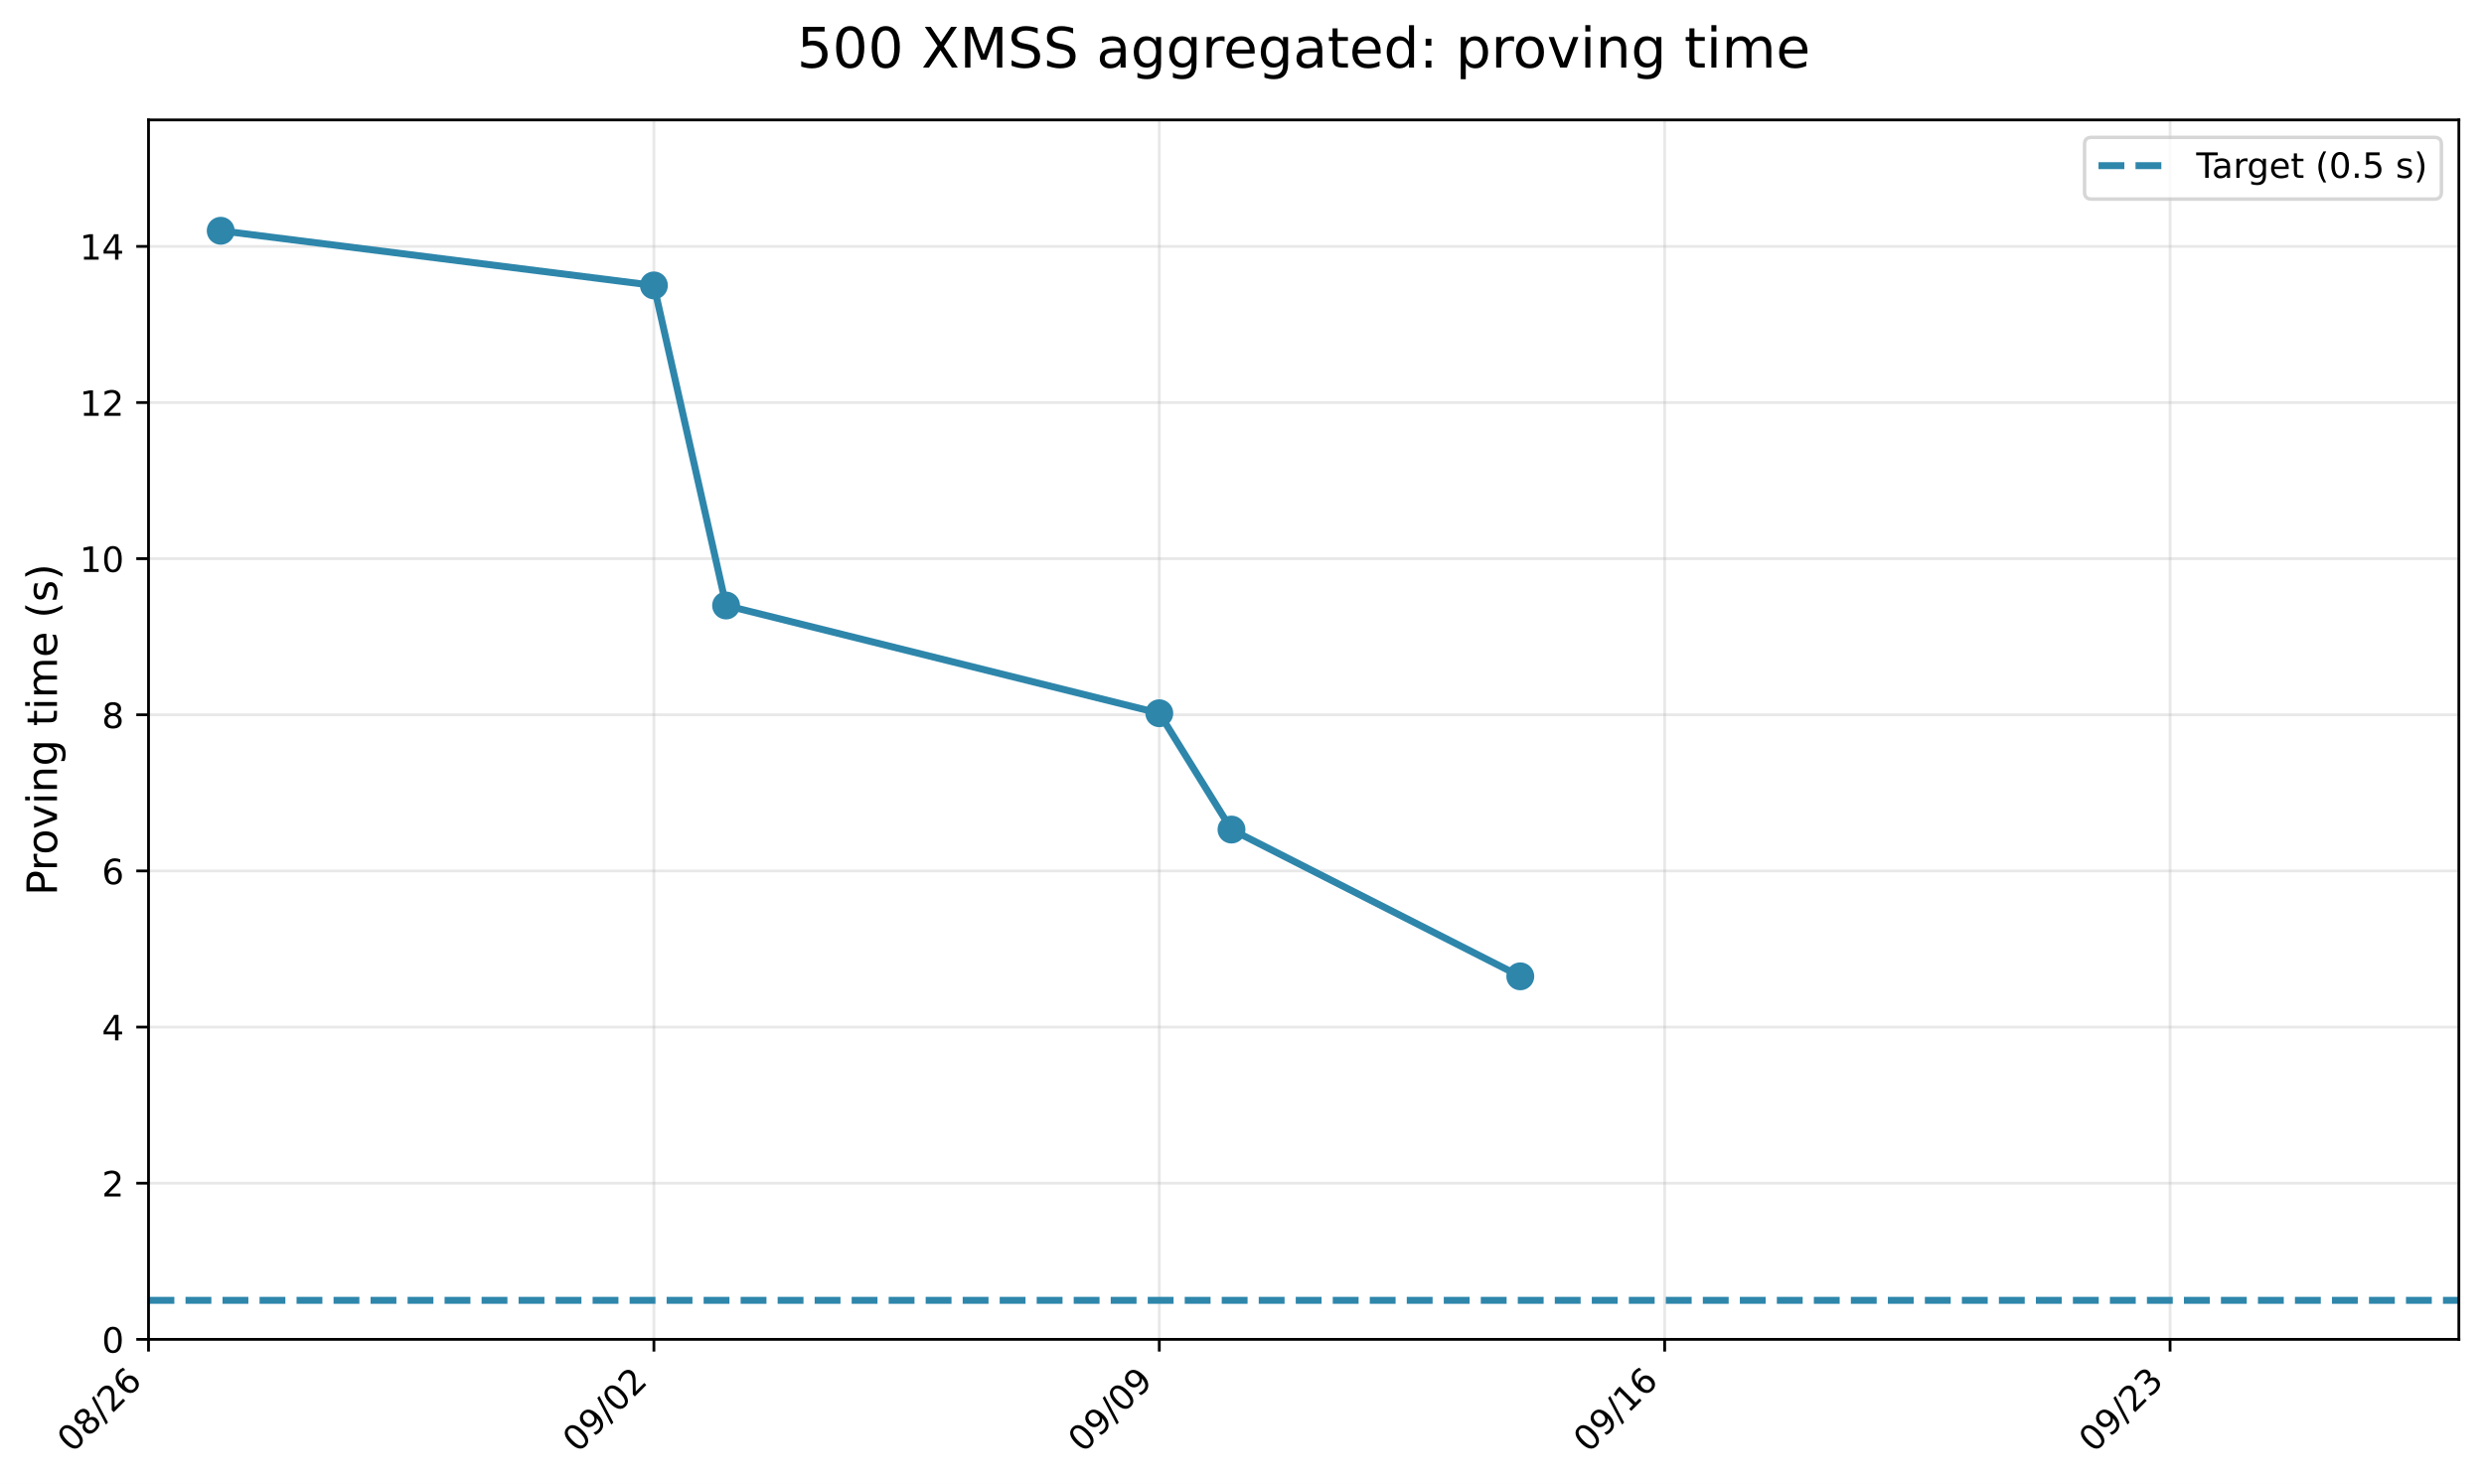
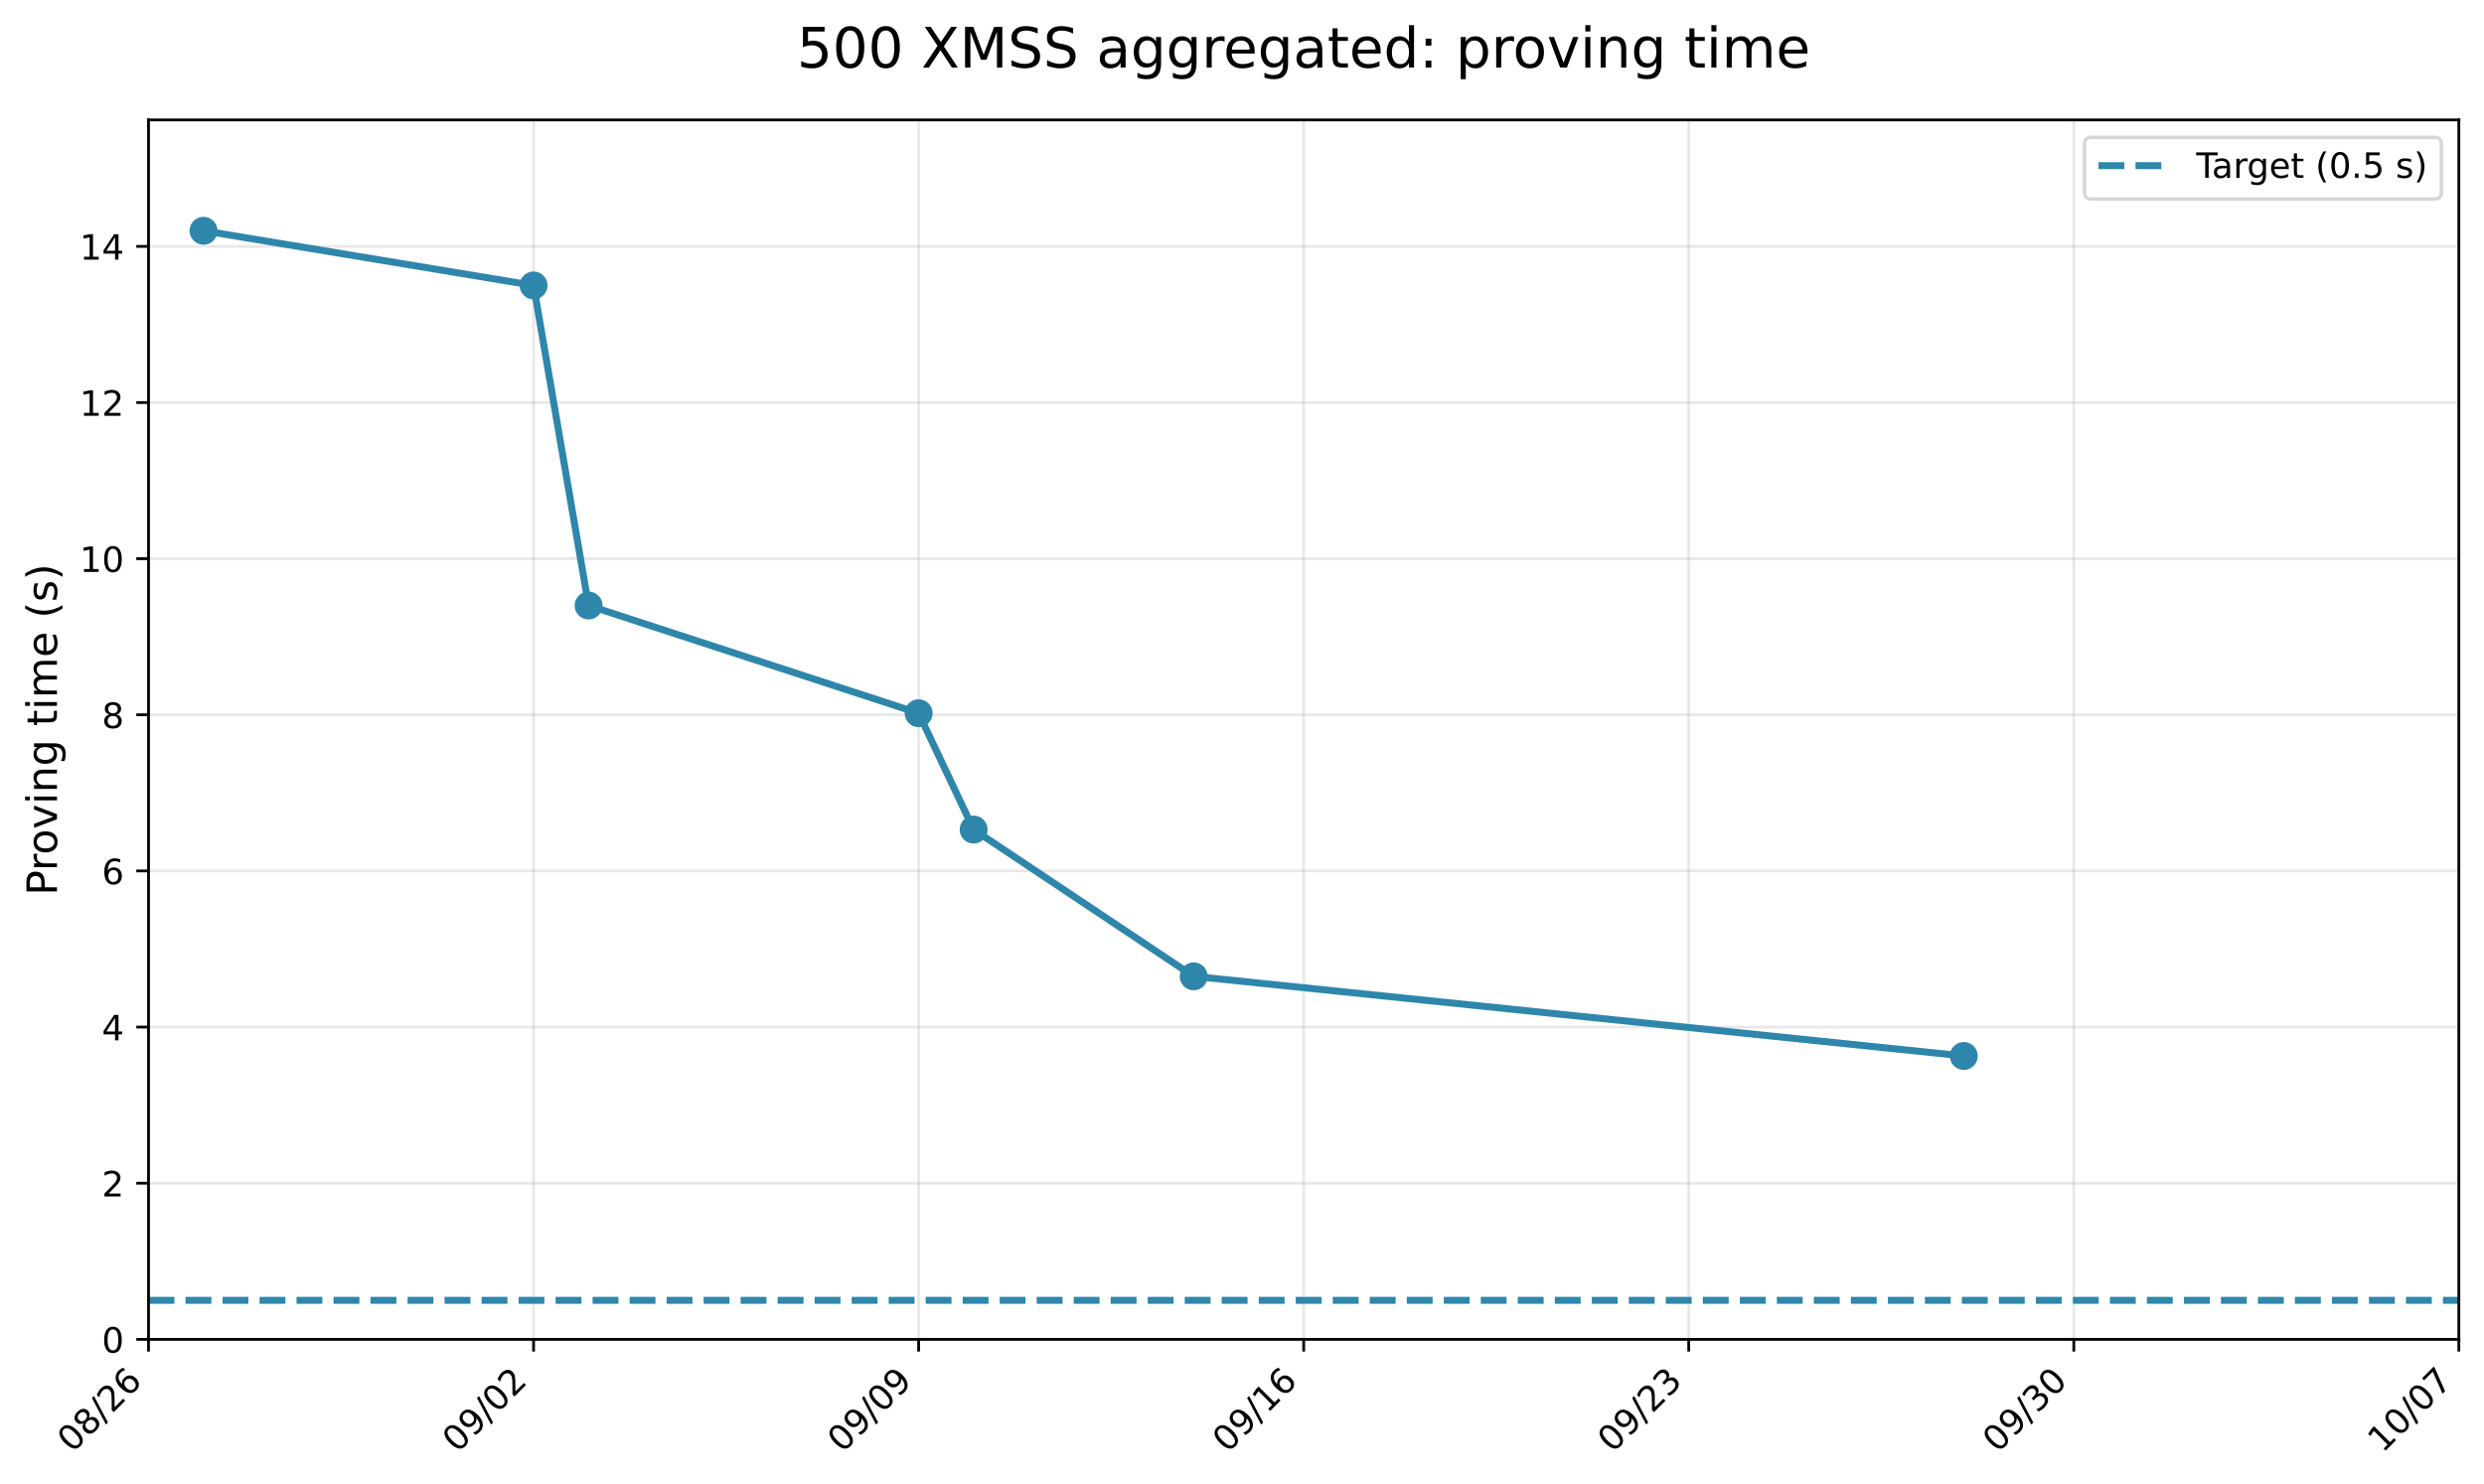
<svg xmlns="http://www.w3.org/2000/svg" xmlns:xlink="http://www.w3.org/1999/xlink" width="711.489pt" height="425.167pt" viewBox="0 0 711.489 425.167" version="1.1">
  <defs>
    <style type="text/css">*{stroke-linejoin: round; stroke-linecap: butt}</style>
  </defs>
  <g id="figure_1">
    <g id="patch_1">
      <path d="M 0 425.167  L 711.489 425.167  L 711.489 0  L 0 0  z " style="fill: #ffffff" />
    </g>
    <g id="axes_1">
      <g id="patch_2">
        <path d="M 42.539 383.745  L 704.289 383.745  L 704.289 34.358  L 42.539 34.358  z " style="fill: #ffffff" />
      </g>
      <g id="matplotlib.axis_1">
        <g id="xtick_1">
          <g id="line2d_1">
-             <path d="M 42.539 383.745  L 42.539 34.358  " clip-path="url(#pd8b2dc4d61)" style="fill: none; stroke: #b0b0b0; stroke-opacity: 0.3; stroke-width: 0.8; stroke-linecap: square" />
+             <path d="M 42.539 383.745  L 42.539 34.358  " clip-path="url(#p92e15876ff)" style="fill: none; stroke: #b0b0b0; stroke-opacity: 0.3; stroke-width: 0.8; stroke-linecap: square" />
          </g>
          <g id="line2d_2">
            <defs>
-               <path id="m6f89537e1a" d="M 0 0  L 0 3.5  " style="stroke: #000000; stroke-width: 0.8" />
+               <path id="m0476a6f6f9" d="M 0 0  L 0 3.5  " style="stroke: #000000; stroke-width: 0.8" />
            </defs>
            <g>
-               <use xlink:href="#m6f89537e1a" x="42.539" y="383.745" style="stroke: #000000; stroke-width: 0.8" />
+               <use xlink:href="#m0476a6f6f9" x="42.539" y="383.745" style="stroke: #000000; stroke-width: 0.8" />
            </g>
          </g>
          <g id="text_1">
            <g transform="translate(20.69026 416.496) rotate(-45) scale(0.1 -0.1)">
              <defs>
                <path id="DejaVuSans-30" d="M 2034 4250  Q 1547 4250 1301 3770  Q 1056 3291 1056 2328  Q 1056 1369 1301 889  Q 1547 409 2034 409  Q 2525 409 2770 889  Q 3016 1369 3016 2328  Q 3016 3291 2770 3770  Q 2525 4250 2034 4250  z M 2034 4750  Q 2819 4750 3233 4129  Q 3647 3509 3647 2328  Q 3647 1150 3233 529  Q 2819 -91 2034 -91  Q 1250 -91 836 529  Q 422 1150 422 2328  Q 422 3509 836 4129  Q 1250 4750 2034 4750  z " transform="scale(0.015625)" />
                <path id="DejaVuSans-38" d="M 2034 2216  Q 1584 2216 1326 1975  Q 1069 1734 1069 1313  Q 1069 891 1326 650  Q 1584 409 2034 409  Q 2484 409 2743 651  Q 3003 894 3003 1313  Q 3003 1734 2745 1975  Q 2488 2216 2034 2216  z M 1403 2484  Q 997 2584 770 2862  Q 544 3141 544 3541  Q 544 4100 942 4425  Q 1341 4750 2034 4750  Q 2731 4750 3128 4425  Q 3525 4100 3525 3541  Q 3525 3141 3298 2862  Q 3072 2584 2669 2484  Q 3125 2378 3379 2068  Q 3634 1759 3634 1313  Q 3634 634 3220 271  Q 2806 -91 2034 -91  Q 1263 -91 848 271  Q 434 634 434 1313  Q 434 1759 690 2068  Q 947 2378 1403 2484  z M 1172 3481  Q 1172 3119 1398 2916  Q 1625 2713 2034 2713  Q 2441 2713 2670 2916  Q 2900 3119 2900 3481  Q 2900 3844 2670 4047  Q 2441 4250 2034 4250  Q 1625 4250 1398 4047  Q 1172 3844 1172 3481  z " transform="scale(0.015625)" />
                <path id="DejaVuSans-2f" d="M 1625 4666  L 2156 4666  L 531 -594  L 0 -594  L 1625 4666  z " transform="scale(0.015625)" />
                <path id="DejaVuSans-32" d="M 1228 531  L 3431 531  L 3431 0  L 469 0  L 469 531  Q 828 903 1448 1529  Q 2069 2156 2228 2338  Q 2531 2678 2651 2914  Q 2772 3150 2772 3378  Q 2772 3750 2511 3984  Q 2250 4219 1831 4219  Q 1534 4219 1204 4116  Q 875 4013 500 3803  L 500 4441  Q 881 4594 1212 4672  Q 1544 4750 1819 4750  Q 2544 4750 2975 4387  Q 3406 4025 3406 3419  Q 3406 3131 3298 2873  Q 3191 2616 2906 2266  Q 2828 2175 2409 1742  Q 1991 1309 1228 531  z " transform="scale(0.015625)" />
                <path id="DejaVuSans-36" d="M 2113 2584  Q 1688 2584 1439 2293  Q 1191 2003 1191 1497  Q 1191 994 1439 701  Q 1688 409 2113 409  Q 2538 409 2786 701  Q 3034 994 3034 1497  Q 3034 2003 2786 2293  Q 2538 2584 2113 2584  z M 3366 4563  L 3366 3988  Q 3128 4100 2886 4159  Q 2644 4219 2406 4219  Q 1781 4219 1451 3797  Q 1122 3375 1075 2522  Q 1259 2794 1537 2939  Q 1816 3084 2150 3084  Q 2853 3084 3261 2657  Q 3669 2231 3669 1497  Q 3669 778 3244 343  Q 2819 -91 2113 -91  Q 1303 -91 875 529  Q 447 1150 447 2328  Q 447 3434 972 4092  Q 1497 4750 2381 4750  Q 2619 4750 2861 4703  Q 3103 4656 3366 4563  z " transform="scale(0.015625)" />
              </defs>
              <use xlink:href="#DejaVuSans-30" />
              <use xlink:href="#DejaVuSans-38" transform="translate(63.62305 0)" />
              <use xlink:href="#DejaVuSans-2f" transform="translate(127.2461 0)" />
              <use xlink:href="#DejaVuSans-32" transform="translate(160.9375 0)" />
              <use xlink:href="#DejaVuSans-36" transform="translate(224.5605 0)" />
            </g>
          </g>
        </g>
        <g id="xtick_2">
          <g id="line2d_3">
-             <path d="M 187.297 383.745  L 187.297 34.358  " clip-path="url(#pd8b2dc4d61)" style="fill: none; stroke: #b0b0b0; stroke-opacity: 0.3; stroke-width: 0.8; stroke-linecap: square" />
+             <path d="M 152.83 383.745  L 152.83 34.358  " clip-path="url(#p92e15876ff)" style="fill: none; stroke: #b0b0b0; stroke-opacity: 0.3; stroke-width: 0.8; stroke-linecap: square" />
          </g>
          <g id="line2d_4">
            <g>
-               <use xlink:href="#m6f89537e1a" x="187.297" y="383.745" style="stroke: #000000; stroke-width: 0.8" />
+               <use xlink:href="#m0476a6f6f9" x="152.83" y="383.745" style="stroke: #000000; stroke-width: 0.8" />
            </g>
          </g>
          <g id="text_2">
-             <g transform="translate(165.4481 416.496) rotate(-45) scale(0.1 -0.1)">
+             <g transform="translate(130.9819 416.496) rotate(-45) scale(0.1 -0.1)">
              <defs>
                <path id="DejaVuSans-39" d="M 703 97  L 703 672  Q 941 559 1184 500  Q 1428 441 1663 441  Q 2288 441 2617 861  Q 2947 1281 2994 2138  Q 2813 1869 2534 1725  Q 2256 1581 1919 1581  Q 1219 1581 811 2004  Q 403 2428 403 3163  Q 403 3881 828 4315  Q 1253 4750 1959 4750  Q 2769 4750 3195 4129  Q 3622 3509 3622 2328  Q 3622 1225 3098 567  Q 2575 -91 1691 -91  Q 1453 -91 1209 -44  Q 966 3 703 97  z M 1959 2075  Q 2384 2075 2632 2365  Q 2881 2656 2881 3163  Q 2881 3666 2632 3958  Q 2384 4250 1959 4250  Q 1534 4250 1286 3958  Q 1038 3666 1038 3163  Q 1038 2656 1286 2365  Q 1534 2075 1959 2075  z " transform="scale(0.015625)" />
              </defs>
              <use xlink:href="#DejaVuSans-30" />
              <use xlink:href="#DejaVuSans-39" transform="translate(63.62305 0)" />
              <use xlink:href="#DejaVuSans-2f" transform="translate(127.2461 0)" />
              <use xlink:href="#DejaVuSans-30" transform="translate(160.9375 0)" />
              <use xlink:href="#DejaVuSans-32" transform="translate(224.5605 0)" />
            </g>
          </g>
        </g>
        <g id="xtick_3">
          <g id="line2d_5">
-             <path d="M 332.054 383.745  L 332.054 34.358  " clip-path="url(#pd8b2dc4d61)" style="fill: none; stroke: #b0b0b0; stroke-opacity: 0.3; stroke-width: 0.8; stroke-linecap: square" />
+             <path d="M 263.122 383.745  L 263.122 34.358  " clip-path="url(#p92e15876ff)" style="fill: none; stroke: #b0b0b0; stroke-opacity: 0.3; stroke-width: 0.8; stroke-linecap: square" />
          </g>
          <g id="line2d_6">
            <g>
-               <use xlink:href="#m6f89537e1a" x="332.054" y="383.745" style="stroke: #000000; stroke-width: 0.8" />
+               <use xlink:href="#m0476a6f6f9" x="263.122" y="383.745" style="stroke: #000000; stroke-width: 0.8" />
            </g>
          </g>
          <g id="text_3">
-             <g transform="translate(310.2059 416.496) rotate(-45) scale(0.1 -0.1)">
+             <g transform="translate(241.2736 416.496) rotate(-45) scale(0.1 -0.1)">
              <use xlink:href="#DejaVuSans-30" />
              <use xlink:href="#DejaVuSans-39" transform="translate(63.62305 0)" />
              <use xlink:href="#DejaVuSans-2f" transform="translate(127.2461 0)" />
              <use xlink:href="#DejaVuSans-30" transform="translate(160.9375 0)" />
              <use xlink:href="#DejaVuSans-39" transform="translate(224.5605 0)" />
            </g>
          </g>
        </g>
        <g id="xtick_4">
          <g id="line2d_7">
-             <path d="M 476.812 383.745  L 476.812 34.358  " clip-path="url(#pd8b2dc4d61)" style="fill: none; stroke: #b0b0b0; stroke-opacity: 0.3; stroke-width: 0.8; stroke-linecap: square" />
+             <path d="M 373.414 383.745  L 373.414 34.358  " clip-path="url(#p92e15876ff)" style="fill: none; stroke: #b0b0b0; stroke-opacity: 0.3; stroke-width: 0.8; stroke-linecap: square" />
          </g>
          <g id="line2d_8">
            <g>
-               <use xlink:href="#m6f89537e1a" x="476.812" y="383.745" style="stroke: #000000; stroke-width: 0.8" />
+               <use xlink:href="#m0476a6f6f9" x="373.414" y="383.745" style="stroke: #000000; stroke-width: 0.8" />
            </g>
          </g>
          <g id="text_4">
-             <g transform="translate(454.9637 416.496) rotate(-45) scale(0.1 -0.1)">
+             <g transform="translate(351.5653 416.496) rotate(-45) scale(0.1 -0.1)">
              <defs>
                <path id="DejaVuSans-31" d="M 794 531  L 1825 531  L 1825 4091  L 703 3866  L 703 4441  L 1819 4666  L 2450 4666  L 2450 531  L 3481 531  L 3481 0  L 794 0  L 794 531  z " transform="scale(0.015625)" />
              </defs>
              <use xlink:href="#DejaVuSans-30" />
              <use xlink:href="#DejaVuSans-39" transform="translate(63.62305 0)" />
              <use xlink:href="#DejaVuSans-2f" transform="translate(127.2461 0)" />
              <use xlink:href="#DejaVuSans-31" transform="translate(160.9375 0)" />
              <use xlink:href="#DejaVuSans-36" transform="translate(224.5605 0)" />
            </g>
          </g>
        </g>
        <g id="xtick_5">
          <g id="line2d_9">
-             <path d="M 621.57 383.745  L 621.57 34.358  " clip-path="url(#pd8b2dc4d61)" style="fill: none; stroke: #b0b0b0; stroke-opacity: 0.3; stroke-width: 0.8; stroke-linecap: square" />
+             <path d="M 483.705 383.745  L 483.705 34.358  " clip-path="url(#p92e15876ff)" style="fill: none; stroke: #b0b0b0; stroke-opacity: 0.3; stroke-width: 0.8; stroke-linecap: square" />
          </g>
          <g id="line2d_10">
            <g>
-               <use xlink:href="#m6f89537e1a" x="621.57" y="383.745" style="stroke: #000000; stroke-width: 0.8" />
+               <use xlink:href="#m0476a6f6f9" x="483.705" y="383.745" style="stroke: #000000; stroke-width: 0.8" />
            </g>
          </g>
          <g id="text_5">
-             <g transform="translate(599.7215 416.496) rotate(-45) scale(0.1 -0.1)">
+             <g transform="translate(461.8569 416.496) rotate(-45) scale(0.1 -0.1)">
              <defs>
                <path id="DejaVuSans-33" d="M 2597 2516  Q 3050 2419 3304 2112  Q 3559 1806 3559 1356  Q 3559 666 3084 287  Q 2609 -91 1734 -91  Q 1441 -91 1130 -33  Q 819 25 488 141  L 488 750  Q 750 597 1062 519  Q 1375 441 1716 441  Q 2309 441 2620 675  Q 2931 909 2931 1356  Q 2931 1769 2642 2001  Q 2353 2234 1838 2234  L 1294 2234  L 1294 2753  L 1863 2753  Q 2328 2753 2575 2939  Q 2822 3125 2822 3475  Q 2822 3834 2567 4026  Q 2313 4219 1838 4219  Q 1578 4219 1281 4162  Q 984 4106 628 3988  L 628 4550  Q 988 4650 1302 4700  Q 1616 4750 1894 4750  Q 2613 4750 3031 4423  Q 3450 4097 3450 3541  Q 3450 3153 3228 2886  Q 3006 2619 2597 2516  z " transform="scale(0.015625)" />
              </defs>
              <use xlink:href="#DejaVuSans-30" />
              <use xlink:href="#DejaVuSans-39" transform="translate(63.62305 0)" />
              <use xlink:href="#DejaVuSans-2f" transform="translate(127.2461 0)" />
              <use xlink:href="#DejaVuSans-32" transform="translate(160.9375 0)" />
              <use xlink:href="#DejaVuSans-33" transform="translate(224.5605 0)" />
            </g>
          </g>
        </g>
+         <g id="xtick_6">
+           <g id="line2d_11">
+             <path d="M 593.997 383.745  L 593.997 34.358  " clip-path="url(#p92e15876ff)" style="fill: none; stroke: #b0b0b0; stroke-opacity: 0.3; stroke-width: 0.8; stroke-linecap: square" />
+           </g>
+           <g id="line2d_12">
+             <g>
+               <use xlink:href="#m0476a6f6f9" x="593.997" y="383.745" style="stroke: #000000; stroke-width: 0.8" />
+             </g>
+           </g>
+           <g id="text_6">
+             <g transform="translate(572.1486 416.496) rotate(-45) scale(0.1 -0.1)">
+               <use xlink:href="#DejaVuSans-30" />
+               <use xlink:href="#DejaVuSans-39" transform="translate(63.62305 0)" />
+               <use xlink:href="#DejaVuSans-2f" transform="translate(127.2461 0)" />
+               <use xlink:href="#DejaVuSans-33" transform="translate(160.9375 0)" />
+               <use xlink:href="#DejaVuSans-30" transform="translate(224.5605 0)" />
+             </g>
+           </g>
+         </g>
+         <g id="xtick_7">
+           <g id="line2d_13">
+             <path d="M 704.289 383.745  L 704.289 34.358  " clip-path="url(#p92e15876ff)" style="fill: none; stroke: #b0b0b0; stroke-opacity: 0.3; stroke-width: 0.8; stroke-linecap: square" />
+           </g>
+           <g id="line2d_14">
+             <g>
+               <use xlink:href="#m0476a6f6f9" x="704.289" y="383.745" style="stroke: #000000; stroke-width: 0.8" />
+             </g>
+           </g>
+           <g id="text_7">
+             <g transform="translate(682.4403 416.496) rotate(-45) scale(0.1 -0.1)">
+               <defs>
+                 <path id="DejaVuSans-37" d="M 525 4666  L 3525 4666  L 3525 4397  L 1831 0  L 1172 0  L 2766 4134  L 525 4134  L 525 4666  z " transform="scale(0.015625)" />
+               </defs>
+               <use xlink:href="#DejaVuSans-31" />
+               <use xlink:href="#DejaVuSans-30" transform="translate(63.62305 0)" />
+               <use xlink:href="#DejaVuSans-2f" transform="translate(127.2461 0)" />
+               <use xlink:href="#DejaVuSans-30" transform="translate(160.9375 0)" />
+               <use xlink:href="#DejaVuSans-37" transform="translate(224.5605 0)" />
+             </g>
+           </g>
+         </g>
      </g>
      <g id="matplotlib.axis_2">
        <g id="ytick_1">
-           <g id="line2d_11">
-             <path d="M 42.539 383.745  L 704.289 383.745  " clip-path="url(#pd8b2dc4d61)" style="fill: none; stroke: #b0b0b0; stroke-opacity: 0.3; stroke-width: 0.8; stroke-linecap: square" />
-           </g>
-           <g id="line2d_12">
+           <g id="line2d_15">
+             <path d="M 42.539 383.745  L 704.289 383.745  " clip-path="url(#p92e15876ff)" style="fill: none; stroke: #b0b0b0; stroke-opacity: 0.3; stroke-width: 0.8; stroke-linecap: square" />
+           </g>
+           <g id="line2d_16">
            <defs>
-               <path id="ma4edd0a1f3" d="M 0 0  L -3.5 0  " style="stroke: #000000; stroke-width: 0.8" />
+               <path id="m7dc48e93f8" d="M 0 0  L -3.5 0  " style="stroke: #000000; stroke-width: 0.8" />
            </defs>
            <g>
-               <use xlink:href="#ma4edd0a1f3" x="42.539" y="383.745" style="stroke: #000000; stroke-width: 0.8" />
-             </g>
-           </g>
-           <g id="text_6">
+               <use xlink:href="#m7dc48e93f8" x="42.539" y="383.745" style="stroke: #000000; stroke-width: 0.8" />
+             </g>
+           </g>
+           <g id="text_8">
            <g transform="translate(29.17625 387.5444) scale(0.1 -0.1)">
              <use xlink:href="#DejaVuSans-30" />
            </g>
          </g>
        </g>
        <g id="ytick_2">
-           <g id="line2d_13">
-             <path d="M 42.539 339.009  L 704.289 339.009  " clip-path="url(#pd8b2dc4d61)" style="fill: none; stroke: #b0b0b0; stroke-opacity: 0.3; stroke-width: 0.8; stroke-linecap: square" />
-           </g>
-           <g id="line2d_14">
-             <g>
-               <use xlink:href="#ma4edd0a1f3" x="42.539" y="339.009" style="stroke: #000000; stroke-width: 0.8" />
-             </g>
-           </g>
-           <g id="text_7">
+           <g id="line2d_17">
+             <path d="M 42.539 339.009  L 704.289 339.009  " clip-path="url(#p92e15876ff)" style="fill: none; stroke: #b0b0b0; stroke-opacity: 0.3; stroke-width: 0.8; stroke-linecap: square" />
+           </g>
+           <g id="line2d_18">
+             <g>
+               <use xlink:href="#m7dc48e93f8" x="42.539" y="339.009" style="stroke: #000000; stroke-width: 0.8" />
+             </g>
+           </g>
+           <g id="text_9">
            <g transform="translate(29.17625 342.8085) scale(0.1 -0.1)">
              <use xlink:href="#DejaVuSans-32" />
            </g>
          </g>
        </g>
        <g id="ytick_3">
-           <g id="line2d_15">
-             <path d="M 42.539 294.273  L 704.289 294.273  " clip-path="url(#pd8b2dc4d61)" style="fill: none; stroke: #b0b0b0; stroke-opacity: 0.3; stroke-width: 0.8; stroke-linecap: square" />
-           </g>
-           <g id="line2d_16">
-             <g>
-               <use xlink:href="#ma4edd0a1f3" x="42.539" y="294.273" style="stroke: #000000; stroke-width: 0.8" />
-             </g>
-           </g>
-           <g id="text_8">
+           <g id="line2d_19">
+             <path d="M 42.539 294.273  L 704.289 294.273  " clip-path="url(#p92e15876ff)" style="fill: none; stroke: #b0b0b0; stroke-opacity: 0.3; stroke-width: 0.8; stroke-linecap: square" />
+           </g>
+           <g id="line2d_20">
+             <g>
+               <use xlink:href="#m7dc48e93f8" x="42.539" y="294.273" style="stroke: #000000; stroke-width: 0.8" />
+             </g>
+           </g>
+           <g id="text_10">
            <g transform="translate(29.17625 298.0725) scale(0.1 -0.1)">
              <defs>
                <path id="DejaVuSans-34" d="M 2419 4116  L 825 1625  L 2419 1625  L 2419 4116  z M 2253 4666  L 3047 4666  L 3047 1625  L 3713 1625  L 3713 1100  L 3047 1100  L 3047 0  L 2419 0  L 2419 1100  L 313 1100  L 313 1709  L 2253 4666  z " transform="scale(0.015625)" />
              </defs>
              <use xlink:href="#DejaVuSans-34" />
            </g>
          </g>
        </g>
        <g id="ytick_4">
-           <g id="line2d_17">
-             <path d="M 42.539 249.537  L 704.289 249.537  " clip-path="url(#pd8b2dc4d61)" style="fill: none; stroke: #b0b0b0; stroke-opacity: 0.3; stroke-width: 0.8; stroke-linecap: square" />
-           </g>
-           <g id="line2d_18">
-             <g>
-               <use xlink:href="#ma4edd0a1f3" x="42.539" y="249.537" style="stroke: #000000; stroke-width: 0.8" />
-             </g>
-           </g>
-           <g id="text_9">
+           <g id="line2d_21">
+             <path d="M 42.539 249.537  L 704.289 249.537  " clip-path="url(#p92e15876ff)" style="fill: none; stroke: #b0b0b0; stroke-opacity: 0.3; stroke-width: 0.8; stroke-linecap: square" />
+           </g>
+           <g id="line2d_22">
+             <g>
+               <use xlink:href="#m7dc48e93f8" x="42.539" y="249.537" style="stroke: #000000; stroke-width: 0.8" />
+             </g>
+           </g>
+           <g id="text_11">
            <g transform="translate(29.17625 253.3366) scale(0.1 -0.1)">
              <use xlink:href="#DejaVuSans-36" />
            </g>
          </g>
        </g>
        <g id="ytick_5">
-           <g id="line2d_19">
-             <path d="M 42.539 204.801  L 704.289 204.801  " clip-path="url(#pd8b2dc4d61)" style="fill: none; stroke: #b0b0b0; stroke-opacity: 0.3; stroke-width: 0.8; stroke-linecap: square" />
-           </g>
-           <g id="line2d_20">
-             <g>
-               <use xlink:href="#ma4edd0a1f3" x="42.539" y="204.801" style="stroke: #000000; stroke-width: 0.8" />
-             </g>
-           </g>
-           <g id="text_10">
+           <g id="line2d_23">
+             <path d="M 42.539 204.801  L 704.289 204.801  " clip-path="url(#p92e15876ff)" style="fill: none; stroke: #b0b0b0; stroke-opacity: 0.3; stroke-width: 0.8; stroke-linecap: square" />
+           </g>
+           <g id="line2d_24">
+             <g>
+               <use xlink:href="#m7dc48e93f8" x="42.539" y="204.801" style="stroke: #000000; stroke-width: 0.8" />
+             </g>
+           </g>
+           <g id="text_12">
            <g transform="translate(29.17625 208.6006) scale(0.1 -0.1)">
              <use xlink:href="#DejaVuSans-38" />
            </g>
          </g>
        </g>
        <g id="ytick_6">
-           <g id="line2d_21">
-             <path d="M 42.539 160.065  L 704.289 160.065  " clip-path="url(#pd8b2dc4d61)" style="fill: none; stroke: #b0b0b0; stroke-opacity: 0.3; stroke-width: 0.8; stroke-linecap: square" />
-           </g>
-           <g id="line2d_22">
-             <g>
-               <use xlink:href="#ma4edd0a1f3" x="42.539" y="160.065" style="stroke: #000000; stroke-width: 0.8" />
-             </g>
-           </g>
-           <g id="text_11">
+           <g id="line2d_25">
+             <path d="M 42.539 160.065  L 704.289 160.065  " clip-path="url(#p92e15876ff)" style="fill: none; stroke: #b0b0b0; stroke-opacity: 0.3; stroke-width: 0.8; stroke-linecap: square" />
+           </g>
+           <g id="line2d_26">
+             <g>
+               <use xlink:href="#m7dc48e93f8" x="42.539" y="160.065" style="stroke: #000000; stroke-width: 0.8" />
+             </g>
+           </g>
+           <g id="text_13">
            <g transform="translate(22.81375 163.8647) scale(0.1 -0.1)">
              <use xlink:href="#DejaVuSans-31" />
              <use xlink:href="#DejaVuSans-30" transform="translate(63.62305 0)" />
            </g>
          </g>
        </g>
        <g id="ytick_7">
-           <g id="line2d_23">
-             <path d="M 42.539 115.33  L 704.289 115.33  " clip-path="url(#pd8b2dc4d61)" style="fill: none; stroke: #b0b0b0; stroke-opacity: 0.3; stroke-width: 0.8; stroke-linecap: square" />
-           </g>
-           <g id="line2d_24">
-             <g>
-               <use xlink:href="#ma4edd0a1f3" x="42.539" y="115.33" style="stroke: #000000; stroke-width: 0.8" />
-             </g>
-           </g>
-           <g id="text_12">
+           <g id="line2d_27">
+             <path d="M 42.539 115.33  L 704.289 115.33  " clip-path="url(#p92e15876ff)" style="fill: none; stroke: #b0b0b0; stroke-opacity: 0.3; stroke-width: 0.8; stroke-linecap: square" />
+           </g>
+           <g id="line2d_28">
+             <g>
+               <use xlink:href="#m7dc48e93f8" x="42.539" y="115.33" style="stroke: #000000; stroke-width: 0.8" />
+             </g>
+           </g>
+           <g id="text_14">
            <g transform="translate(22.81375 119.1288) scale(0.1 -0.1)">
              <use xlink:href="#DejaVuSans-31" />
              <use xlink:href="#DejaVuSans-32" transform="translate(63.62305 0)" />
            </g>
          </g>
        </g>
        <g id="ytick_8">
-           <g id="line2d_25">
-             <path d="M 42.539 70.594  L 704.289 70.594  " clip-path="url(#pd8b2dc4d61)" style="fill: none; stroke: #b0b0b0; stroke-opacity: 0.3; stroke-width: 0.8; stroke-linecap: square" />
-           </g>
-           <g id="line2d_26">
-             <g>
-               <use xlink:href="#ma4edd0a1f3" x="42.539" y="70.594" style="stroke: #000000; stroke-width: 0.8" />
-             </g>
-           </g>
-           <g id="text_13">
+           <g id="line2d_29">
+             <path d="M 42.539 70.594  L 704.289 70.594  " clip-path="url(#p92e15876ff)" style="fill: none; stroke: #b0b0b0; stroke-opacity: 0.3; stroke-width: 0.8; stroke-linecap: square" />
+           </g>
+           <g id="line2d_30">
+             <g>
+               <use xlink:href="#m7dc48e93f8" x="42.539" y="70.594" style="stroke: #000000; stroke-width: 0.8" />
+             </g>
+           </g>
+           <g id="text_15">
            <g transform="translate(22.81375 74.39283) scale(0.1 -0.1)">
              <use xlink:href="#DejaVuSans-31" />
              <use xlink:href="#DejaVuSans-34" transform="translate(63.62305 0)" />
            </g>
          </g>
        </g>
-         <g id="text_14">
+         <g id="text_16">
          <g transform="translate(16.31812 256.5732) rotate(-90) scale(0.12 -0.12)">
            <defs>
              <path id="DejaVuSans-50" d="M 1259 4147  L 1259 2394  L 2053 2394  Q 2494 2394 2734 2622  Q 2975 2850 2975 3272  Q 2975 3691 2734 3919  Q 2494 4147 2053 4147  L 1259 4147  z M 628 4666  L 2053 4666  Q 2838 4666 3239 4311  Q 3641 3956 3641 3272  Q 3641 2581 3239 2228  Q 2838 1875 2053 1875  L 1259 1875  L 1259 0  L 628 0  L 628 4666  z " transform="scale(0.015625)" />
              <path id="DejaVuSans-72" d="M 2631 2963  Q 2534 3019 2420 3045  Q 2306 3072 2169 3072  Q 1681 3072 1420 2755  Q 1159 2438 1159 1844  L 1159 0  L 581 0  L 581 3500  L 1159 3500  L 1159 2956  Q 1341 3275 1631 3429  Q 1922 3584 2338 3584  Q 2397 3584 2469 3576  Q 2541 3569 2628 3553  L 2631 2963  z " transform="scale(0.015625)" />
              <path id="DejaVuSans-6f" d="M 1959 3097  Q 1497 3097 1228 2736  Q 959 2375 959 1747  Q 959 1119 1226 758  Q 1494 397 1959 397  Q 2419 397 2687 759  Q 2956 1122 2956 1747  Q 2956 2369 2687 2733  Q 2419 3097 1959 3097  z M 1959 3584  Q 2709 3584 3137 3096  Q 3566 2609 3566 1747  Q 3566 888 3137 398  Q 2709 -91 1959 -91  Q 1206 -91 779 398  Q 353 888 353 1747  Q 353 2609 779 3096  Q 1206 3584 1959 3584  z " transform="scale(0.015625)" />
              <path id="DejaVuSans-76" d="M 191 3500  L 800 3500  L 1894 563  L 2988 3500  L 3597 3500  L 2284 0  L 1503 0  L 191 3500  z " transform="scale(0.015625)" />
              <path id="DejaVuSans-69" d="M 603 3500  L 1178 3500  L 1178 0  L 603 0  L 603 3500  z M 603 4863  L 1178 4863  L 1178 4134  L 603 4134  L 603 4863  z " transform="scale(0.015625)" />
              <path id="DejaVuSans-6e" d="M 3513 2113  L 3513 0  L 2938 0  L 2938 2094  Q 2938 2591 2744 2837  Q 2550 3084 2163 3084  Q 1697 3084 1428 2787  Q 1159 2491 1159 1978  L 1159 0  L 581 0  L 581 3500  L 1159 3500  L 1159 2956  Q 1366 3272 1645 3428  Q 1925 3584 2291 3584  Q 2894 3584 3203 3211  Q 3513 2838 3513 2113  z " transform="scale(0.015625)" />
              <path id="DejaVuSans-67" d="M 2906 1791  Q 2906 2416 2648 2759  Q 2391 3103 1925 3103  Q 1463 3103 1205 2759  Q 947 2416 947 1791  Q 947 1169 1205 825  Q 1463 481 1925 481  Q 2391 481 2648 825  Q 2906 1169 2906 1791  z M 3481 434  Q 3481 -459 3084 -895  Q 2688 -1331 1869 -1331  Q 1566 -1331 1297 -1286  Q 1028 -1241 775 -1147  L 775 -588  Q 1028 -725 1275 -790  Q 1522 -856 1778 -856  Q 2344 -856 2625 -561  Q 2906 -266 2906 331  L 2906 616  Q 2728 306 2450 153  Q 2172 0 1784 0  Q 1141 0 747 490  Q 353 981 353 1791  Q 353 2603 747 3093  Q 1141 3584 1784 3584  Q 2172 3584 2450 3431  Q 2728 3278 2906 2969  L 2906 3500  L 3481 3500  L 3481 434  z " transform="scale(0.015625)" />
              <path id="DejaVuSans-20" transform="scale(0.015625)" />
              <path id="DejaVuSans-74" d="M 1172 4494  L 1172 3500  L 2356 3500  L 2356 3053  L 1172 3053  L 1172 1153  Q 1172 725 1289 603  Q 1406 481 1766 481  L 2356 481  L 2356 0  L 1766 0  Q 1100 0 847 248  Q 594 497 594 1153  L 594 3053  L 172 3053  L 172 3500  L 594 3500  L 594 4494  L 1172 4494  z " transform="scale(0.015625)" />
              <path id="DejaVuSans-6d" d="M 3328 2828  Q 3544 3216 3844 3400  Q 4144 3584 4550 3584  Q 5097 3584 5394 3201  Q 5691 2819 5691 2113  L 5691 0  L 5113 0  L 5113 2094  Q 5113 2597 4934 2840  Q 4756 3084 4391 3084  Q 3944 3084 3684 2787  Q 3425 2491 3425 1978  L 3425 0  L 2847 0  L 2847 2094  Q 2847 2600 2669 2842  Q 2491 3084 2119 3084  Q 1678 3084 1418 2786  Q 1159 2488 1159 1978  L 1159 0  L 581 0  L 581 3500  L 1159 3500  L 1159 2956  Q 1356 3278 1631 3431  Q 1906 3584 2284 3584  Q 2666 3584 2933 3390  Q 3200 3197 3328 2828  z " transform="scale(0.015625)" />
              <path id="DejaVuSans-65" d="M 3597 1894  L 3597 1613  L 953 1613  Q 991 1019 1311 708  Q 1631 397 2203 397  Q 2534 397 2845 478  Q 3156 559 3463 722  L 3463 178  Q 3153 47 2828 -22  Q 2503 -91 2169 -91  Q 1331 -91 842 396  Q 353 884 353 1716  Q 353 2575 817 3079  Q 1281 3584 2069 3584  Q 2775 3584 3186 3129  Q 3597 2675 3597 1894  z M 3022 2063  Q 3016 2534 2758 2815  Q 2500 3097 2075 3097  Q 1594 3097 1305 2825  Q 1016 2553 972 2059  L 3022 2063  z " transform="scale(0.015625)" />
              <path id="DejaVuSans-28" d="M 1984 4856  Q 1566 4138 1362 3434  Q 1159 2731 1159 2009  Q 1159 1288 1364 580  Q 1569 -128 1984 -844  L 1484 -844  Q 1016 -109 783 600  Q 550 1309 550 2009  Q 550 2706 781 3412  Q 1013 4119 1484 4856  L 1984 4856  z " transform="scale(0.015625)" />
              <path id="DejaVuSans-73" d="M 2834 3397  L 2834 2853  Q 2591 2978 2328 3040  Q 2066 3103 1784 3103  Q 1356 3103 1142 2972  Q 928 2841 928 2578  Q 928 2378 1081 2264  Q 1234 2150 1697 2047  L 1894 2003  Q 2506 1872 2764 1633  Q 3022 1394 3022 966  Q 3022 478 2636 193  Q 2250 -91 1575 -91  Q 1294 -91 989 -36  Q 684 19 347 128  L 347 722  Q 666 556 975 473  Q 1284 391 1588 391  Q 1994 391 2212 530  Q 2431 669 2431 922  Q 2431 1156 2273 1281  Q 2116 1406 1581 1522  L 1381 1569  Q 847 1681 609 1914  Q 372 2147 372 2553  Q 372 3047 722 3315  Q 1072 3584 1716 3584  Q 2034 3584 2315 3537  Q 2597 3491 2834 3397  z " transform="scale(0.015625)" />
              <path id="DejaVuSans-29" d="M 513 4856  L 1013 4856  Q 1481 4119 1714 3412  Q 1947 2706 1947 2009  Q 1947 1309 1714 600  Q 1481 -109 1013 -844  L 513 -844  Q 928 -128 1133 580  Q 1338 1288 1338 2009  Q 1338 2731 1133 3434  Q 928 4138 513 4856  z " transform="scale(0.015625)" />
            </defs>
            <use xlink:href="#DejaVuSans-50" />
            <use xlink:href="#DejaVuSans-72" transform="translate(58.55273 0)" />
            <use xlink:href="#DejaVuSans-6f" transform="translate(97.41602 0)" />
            <use xlink:href="#DejaVuSans-76" transform="translate(158.5977 0)" />
            <use xlink:href="#DejaVuSans-69" transform="translate(217.7773 0)" />
            <use xlink:href="#DejaVuSans-6e" transform="translate(245.5605 0)" />
            <use xlink:href="#DejaVuSans-67" transform="translate(308.9395 0)" />
            <use xlink:href="#DejaVuSans-20" transform="translate(372.416 0)" />
            <use xlink:href="#DejaVuSans-74" transform="translate(404.2031 0)" />
            <use xlink:href="#DejaVuSans-69" transform="translate(443.4121 0)" />
            <use xlink:href="#DejaVuSans-6d" transform="translate(471.1953 0)" />
            <use xlink:href="#DejaVuSans-65" transform="translate(568.6074 0)" />
            <use xlink:href="#DejaVuSans-20" transform="translate(630.1309 0)" />
            <use xlink:href="#DejaVuSans-28" transform="translate(661.918 0)" />
            <use xlink:href="#DejaVuSans-73" transform="translate(700.9316 0)" />
            <use xlink:href="#DejaVuSans-29" transform="translate(753.0312 0)" />
          </g>
        </g>
      </g>
-       <g id="line2d_27">
-         <path d="M 63.218 66.12  L 187.297 81.778  L 207.976 173.486  L 332.054 204.354  L 352.734 237.682  L 435.453 279.734  " clip-path="url(#pd8b2dc4d61)" style="fill: none; stroke: #2e86ab; stroke-width: 2; stroke-linecap: square" />
+       <g id="line2d_31">
+         <path d="M 58.295 66.12  L 152.83 81.778  L 168.586 173.486  L 263.122 204.354  L 278.878 237.682  L 341.902 279.734  L 562.485 302.549  " clip-path="url(#p92e15876ff)" style="fill: none; stroke: #2e86ab; stroke-width: 2; stroke-linecap: square" />
        <defs>
-           <path id="me6983ae60d" d="M 0 3.5  C 0.928 3.5 1.819 3.131 2.475 2.475  C 3.131 1.819 3.5 0.928 3.5 0  C 3.5 -0.928 3.131 -1.819 2.475 -2.475  C 1.819 -3.131 0.928 -3.5 0 -3.5  C -0.928 -3.5 -1.819 -3.131 -2.475 -2.475  C -3.131 -1.819 -3.5 -0.928 -3.5 0  C -3.5 0.928 -3.131 1.819 -2.475 2.475  C -1.819 3.131 -0.928 3.5 0 3.5  z " style="stroke: #2e86ab" />
+           <path id="m3e72fab318" d="M 0 3.5  C 0.928 3.5 1.819 3.131 2.475 2.475  C 3.131 1.819 3.5 0.928 3.5 0  C 3.5 -0.928 3.131 -1.819 2.475 -2.475  C 1.819 -3.131 0.928 -3.5 0 -3.5  C -0.928 -3.5 -1.819 -3.131 -2.475 -2.475  C -3.131 -1.819 -3.5 -0.928 -3.5 0  C -3.5 0.928 -3.131 1.819 -2.475 2.475  C -1.819 3.131 -0.928 3.5 0 3.5  z " style="stroke: #2e86ab" />
        </defs>
-         <g clip-path="url(#pd8b2dc4d61)">
-           <use xlink:href="#me6983ae60d" x="63.218" y="66.12" style="fill: #2e86ab; stroke: #2e86ab" />
-           <use xlink:href="#me6983ae60d" x="187.297" y="81.778" style="fill: #2e86ab; stroke: #2e86ab" />
-           <use xlink:href="#me6983ae60d" x="207.976" y="173.486" style="fill: #2e86ab; stroke: #2e86ab" />
-           <use xlink:href="#me6983ae60d" x="332.054" y="204.354" style="fill: #2e86ab; stroke: #2e86ab" />
-           <use xlink:href="#me6983ae60d" x="352.734" y="237.682" style="fill: #2e86ab; stroke: #2e86ab" />
-           <use xlink:href="#me6983ae60d" x="435.453" y="279.734" style="fill: #2e86ab; stroke: #2e86ab" />
-         </g>
-       </g>
-       <g id="line2d_28">
-         <path d="M 42.539 372.561  L 704.289 372.561  " clip-path="url(#pd8b2dc4d61)" style="fill: none; stroke-dasharray: 7.4,3.2; stroke-dashoffset: 0; stroke: #2e86ab; stroke-width: 2" />
+         <g clip-path="url(#p92e15876ff)">
+           <use xlink:href="#m3e72fab318" x="58.295" y="66.12" style="fill: #2e86ab; stroke: #2e86ab" />
+           <use xlink:href="#m3e72fab318" x="152.83" y="81.778" style="fill: #2e86ab; stroke: #2e86ab" />
+           <use xlink:href="#m3e72fab318" x="168.586" y="173.486" style="fill: #2e86ab; stroke: #2e86ab" />
+           <use xlink:href="#m3e72fab318" x="263.122" y="204.354" style="fill: #2e86ab; stroke: #2e86ab" />
+           <use xlink:href="#m3e72fab318" x="278.878" y="237.682" style="fill: #2e86ab; stroke: #2e86ab" />
+           <use xlink:href="#m3e72fab318" x="341.902" y="279.734" style="fill: #2e86ab; stroke: #2e86ab" />
+           <use xlink:href="#m3e72fab318" x="562.485" y="302.549" style="fill: #2e86ab; stroke: #2e86ab" />
+         </g>
+       </g>
+       <g id="line2d_32">
+         <path d="M 42.539 372.561  L 704.289 372.561  " clip-path="url(#p92e15876ff)" style="fill: none; stroke-dasharray: 7.4,3.2; stroke-dashoffset: 0; stroke: #2e86ab; stroke-width: 2" />
      </g>
      <g id="patch_3">
        <path d="M 42.539 383.745  L 42.539 34.358  " style="fill: none; stroke: #000000; stroke-width: 0.8; stroke-linejoin: miter; stroke-linecap: square" />
      </g>
      <g id="patch_4">
        <path d="M 704.289 383.745  L 704.289 34.358  " style="fill: none; stroke: #000000; stroke-width: 0.8; stroke-linejoin: miter; stroke-linecap: square" />
      </g>
      <g id="patch_5">
        <path d="M 42.539 383.745  L 704.289 383.745  " style="fill: none; stroke: #000000; stroke-width: 0.8; stroke-linejoin: miter; stroke-linecap: square" />
      </g>
      <g id="patch_6">
        <path d="M 42.539 34.358  L 704.289 34.358  " style="fill: none; stroke: #000000; stroke-width: 0.8; stroke-linejoin: miter; stroke-linecap: square" />
      </g>
-       <g id="text_15">
+       <g id="text_17">
        <g transform="translate(228.2663 19.3575) scale(0.16 -0.16)">
          <defs>
            <path id="DejaVuSans-35" d="M 691 4666  L 3169 4666  L 3169 4134  L 1269 4134  L 1269 2991  Q 1406 3038 1543 3061  Q 1681 3084 1819 3084  Q 2600 3084 3056 2656  Q 3513 2228 3513 1497  Q 3513 744 3044 326  Q 2575 -91 1722 -91  Q 1428 -91 1123 -41  Q 819 9 494 109  L 494 744  Q 775 591 1075 516  Q 1375 441 1709 441  Q 2250 441 2565 725  Q 2881 1009 2881 1497  Q 2881 1984 2565 2268  Q 2250 2553 1709 2553  Q 1456 2553 1204 2497  Q 953 2441 691 2322  L 691 4666  z " transform="scale(0.015625)" />
            <path id="DejaVuSans-58" d="M 403 4666  L 1081 4666  L 2241 2931  L 3406 4666  L 4084 4666  L 2584 2425  L 4184 0  L 3506 0  L 2194 1984  L 872 0  L 191 0  L 1856 2491  L 403 4666  z " transform="scale(0.015625)" />
            <path id="DejaVuSans-4d" d="M 628 4666  L 1569 4666  L 2759 1491  L 3956 4666  L 4897 4666  L 4897 0  L 4281 0  L 4281 4097  L 3078 897  L 2444 897  L 1241 4097  L 1241 0  L 628 0  L 628 4666  z " transform="scale(0.015625)" />
            <path id="DejaVuSans-53" d="M 3425 4513  L 3425 3897  Q 3066 4069 2747 4153  Q 2428 4238 2131 4238  Q 1616 4238 1336 4038  Q 1056 3838 1056 3469  Q 1056 3159 1242 3001  Q 1428 2844 1947 2747  L 2328 2669  Q 3034 2534 3370 2195  Q 3706 1856 3706 1288  Q 3706 609 3251 259  Q 2797 -91 1919 -91  Q 1588 -91 1214 -16  Q 841 59 441 206  L 441 856  Q 825 641 1194 531  Q 1563 422 1919 422  Q 2459 422 2753 634  Q 3047 847 3047 1241  Q 3047 1584 2836 1778  Q 2625 1972 2144 2069  L 1759 2144  Q 1053 2284 737 2584  Q 422 2884 422 3419  Q 422 4038 858 4394  Q 1294 4750 2059 4750  Q 2388 4750 2728 4690  Q 3069 4631 3425 4513  z " transform="scale(0.015625)" />
            <path id="DejaVuSans-61" d="M 2194 1759  Q 1497 1759 1228 1600  Q 959 1441 959 1056  Q 959 750 1161 570  Q 1363 391 1709 391  Q 2188 391 2477 730  Q 2766 1069 2766 1631  L 2766 1759  L 2194 1759  z M 3341 1997  L 3341 0  L 2766 0  L 2766 531  Q 2569 213 2275 61  Q 1981 -91 1556 -91  Q 1019 -91 701 211  Q 384 513 384 1019  Q 384 1609 779 1909  Q 1175 2209 1959 2209  L 2766 2209  L 2766 2266  Q 2766 2663 2505 2880  Q 2244 3097 1772 3097  Q 1472 3097 1187 3025  Q 903 2953 641 2809  L 641 3341  Q 956 3463 1253 3523  Q 1550 3584 1831 3584  Q 2591 3584 2966 3190  Q 3341 2797 3341 1997  z " transform="scale(0.015625)" />
            <path id="DejaVuSans-64" d="M 2906 2969  L 2906 4863  L 3481 4863  L 3481 0  L 2906 0  L 2906 525  Q 2725 213 2448 61  Q 2172 -91 1784 -91  Q 1150 -91 751 415  Q 353 922 353 1747  Q 353 2572 751 3078  Q 1150 3584 1784 3584  Q 2172 3584 2448 3432  Q 2725 3281 2906 2969  z M 947 1747  Q 947 1113 1208 752  Q 1469 391 1925 391  Q 2381 391 2643 752  Q 2906 1113 2906 1747  Q 2906 2381 2643 2742  Q 2381 3103 1925 3103  Q 1469 3103 1208 2742  Q 947 2381 947 1747  z " transform="scale(0.015625)" />
            <path id="DejaVuSans-3a" d="M 750 794  L 1409 794  L 1409 0  L 750 0  L 750 794  z M 750 3309  L 1409 3309  L 1409 2516  L 750 2516  L 750 3309  z " transform="scale(0.015625)" />
            <path id="DejaVuSans-70" d="M 1159 525  L 1159 -1331  L 581 -1331  L 581 3500  L 1159 3500  L 1159 2969  Q 1341 3281 1617 3432  Q 1894 3584 2278 3584  Q 2916 3584 3314 3078  Q 3713 2572 3713 1747  Q 3713 922 3314 415  Q 2916 -91 2278 -91  Q 1894 -91 1617 61  Q 1341 213 1159 525  z M 3116 1747  Q 3116 2381 2855 2742  Q 2594 3103 2138 3103  Q 1681 3103 1420 2742  Q 1159 2381 1159 1747  Q 1159 1113 1420 752  Q 1681 391 2138 391  Q 2594 391 2855 752  Q 3116 1113 3116 1747  z " transform="scale(0.015625)" />
          </defs>
          <use xlink:href="#DejaVuSans-35" />
          <use xlink:href="#DejaVuSans-30" transform="translate(63.62305 0)" />
          <use xlink:href="#DejaVuSans-30" transform="translate(127.2461 0)" />
          <use xlink:href="#DejaVuSans-20" transform="translate(190.8691 0)" />
          <use xlink:href="#DejaVuSans-58" transform="translate(222.6562 0)" />
          <use xlink:href="#DejaVuSans-4d" transform="translate(291.1621 0)" />
          <use xlink:href="#DejaVuSans-53" transform="translate(377.4414 0)" />
          <use xlink:href="#DejaVuSans-53" transform="translate(440.918 0)" />
          <use xlink:href="#DejaVuSans-20" transform="translate(504.3945 0)" />
          <use xlink:href="#DejaVuSans-61" transform="translate(536.1816 0)" />
          <use xlink:href="#DejaVuSans-67" transform="translate(597.4609 0)" />
          <use xlink:href="#DejaVuSans-67" transform="translate(660.9375 0)" />
          <use xlink:href="#DejaVuSans-72" transform="translate(724.4141 0)" />
          <use xlink:href="#DejaVuSans-65" transform="translate(763.2773 0)" />
          <use xlink:href="#DejaVuSans-67" transform="translate(824.8008 0)" />
          <use xlink:href="#DejaVuSans-61" transform="translate(888.2773 0)" />
          <use xlink:href="#DejaVuSans-74" transform="translate(949.5566 0)" />
          <use xlink:href="#DejaVuSans-65" transform="translate(988.7656 0)" />
          <use xlink:href="#DejaVuSans-64" transform="translate(1050.289 0)" />
          <use xlink:href="#DejaVuSans-3a" transform="translate(1113.766 0)" />
          <use xlink:href="#DejaVuSans-20" transform="translate(1147.457 0)" />
          <use xlink:href="#DejaVuSans-70" transform="translate(1179.244 0)" />
          <use xlink:href="#DejaVuSans-72" transform="translate(1242.721 0)" />
          <use xlink:href="#DejaVuSans-6f" transform="translate(1281.584 0)" />
          <use xlink:href="#DejaVuSans-76" transform="translate(1342.766 0)" />
          <use xlink:href="#DejaVuSans-69" transform="translate(1401.945 0)" />
          <use xlink:href="#DejaVuSans-6e" transform="translate(1429.729 0)" />
          <use xlink:href="#DejaVuSans-67" transform="translate(1493.107 0)" />
          <use xlink:href="#DejaVuSans-20" transform="translate(1556.584 0)" />
          <use xlink:href="#DejaVuSans-74" transform="translate(1588.371 0)" />
          <use xlink:href="#DejaVuSans-69" transform="translate(1627.58 0)" />
          <use xlink:href="#DejaVuSans-6d" transform="translate(1655.363 0)" />
          <use xlink:href="#DejaVuSans-65" transform="translate(1752.775 0)" />
        </g>
      </g>
      <g id="legend_1">
        <g id="patch_7">
          <path d="M 599.073 57.036  L 697.289 57.036  Q 699.289 57.036 699.289 55.036  L 699.289 41.358  Q 699.289 39.358 697.289 39.358  L 599.073 39.358  Q 597.073 39.358 597.073 41.358  L 597.073 55.036  Q 597.073 57.036 599.073 57.036  z " style="fill: #ffffff; opacity: 0.8; stroke: #cccccc; stroke-linejoin: miter" />
        </g>
-         <g id="line2d_29">
+         <g id="line2d_33">
          <path d="M 601.073 47.456  L 611.073 47.456  L 621.073 47.456  " style="fill: none; stroke-dasharray: 7.4,3.2; stroke-dashoffset: 0; stroke: #2e86ab; stroke-width: 2" />
        </g>
-         <g id="text_16">
+         <g id="text_18">
          <g transform="translate(629.0731 50.95594) scale(0.1 -0.1)">
            <defs>
              <path id="DejaVuSans-54" d="M -19 4666  L 3928 4666  L 3928 4134  L 2272 4134  L 2272 0  L 1638 0  L 1638 4134  L -19 4134  L -19 4666  z " transform="scale(0.015625)" />
              <path id="DejaVuSans-2e" d="M 684 794  L 1344 794  L 1344 0  L 684 0  L 684 794  z " transform="scale(0.015625)" />
            </defs>
            <use xlink:href="#DejaVuSans-54" />
            <use xlink:href="#DejaVuSans-61" transform="translate(44.58398 0)" />
            <use xlink:href="#DejaVuSans-72" transform="translate(105.8633 0)" />
            <use xlink:href="#DejaVuSans-67" transform="translate(145.2266 0)" />
            <use xlink:href="#DejaVuSans-65" transform="translate(208.7031 0)" />
            <use xlink:href="#DejaVuSans-74" transform="translate(270.2266 0)" />
            <use xlink:href="#DejaVuSans-20" transform="translate(309.4355 0)" />
            <use xlink:href="#DejaVuSans-28" transform="translate(341.2227 0)" />
            <use xlink:href="#DejaVuSans-30" transform="translate(380.2363 0)" />
            <use xlink:href="#DejaVuSans-2e" transform="translate(443.8594 0)" />
            <use xlink:href="#DejaVuSans-35" transform="translate(475.6465 0)" />
            <use xlink:href="#DejaVuSans-20" transform="translate(539.2695 0)" />
            <use xlink:href="#DejaVuSans-73" transform="translate(571.0566 0)" />
            <use xlink:href="#DejaVuSans-29" transform="translate(623.1562 0)" />
          </g>
        </g>
      </g>
    </g>
  </g>
  <defs>
-     <clipPath id="pd8b2dc4d61">
+     <clipPath id="p92e15876ff">
      <rect x="42.539" y="34.358" width="661.75" height="349.388" />
    </clipPath>
  </defs>
</svg>
